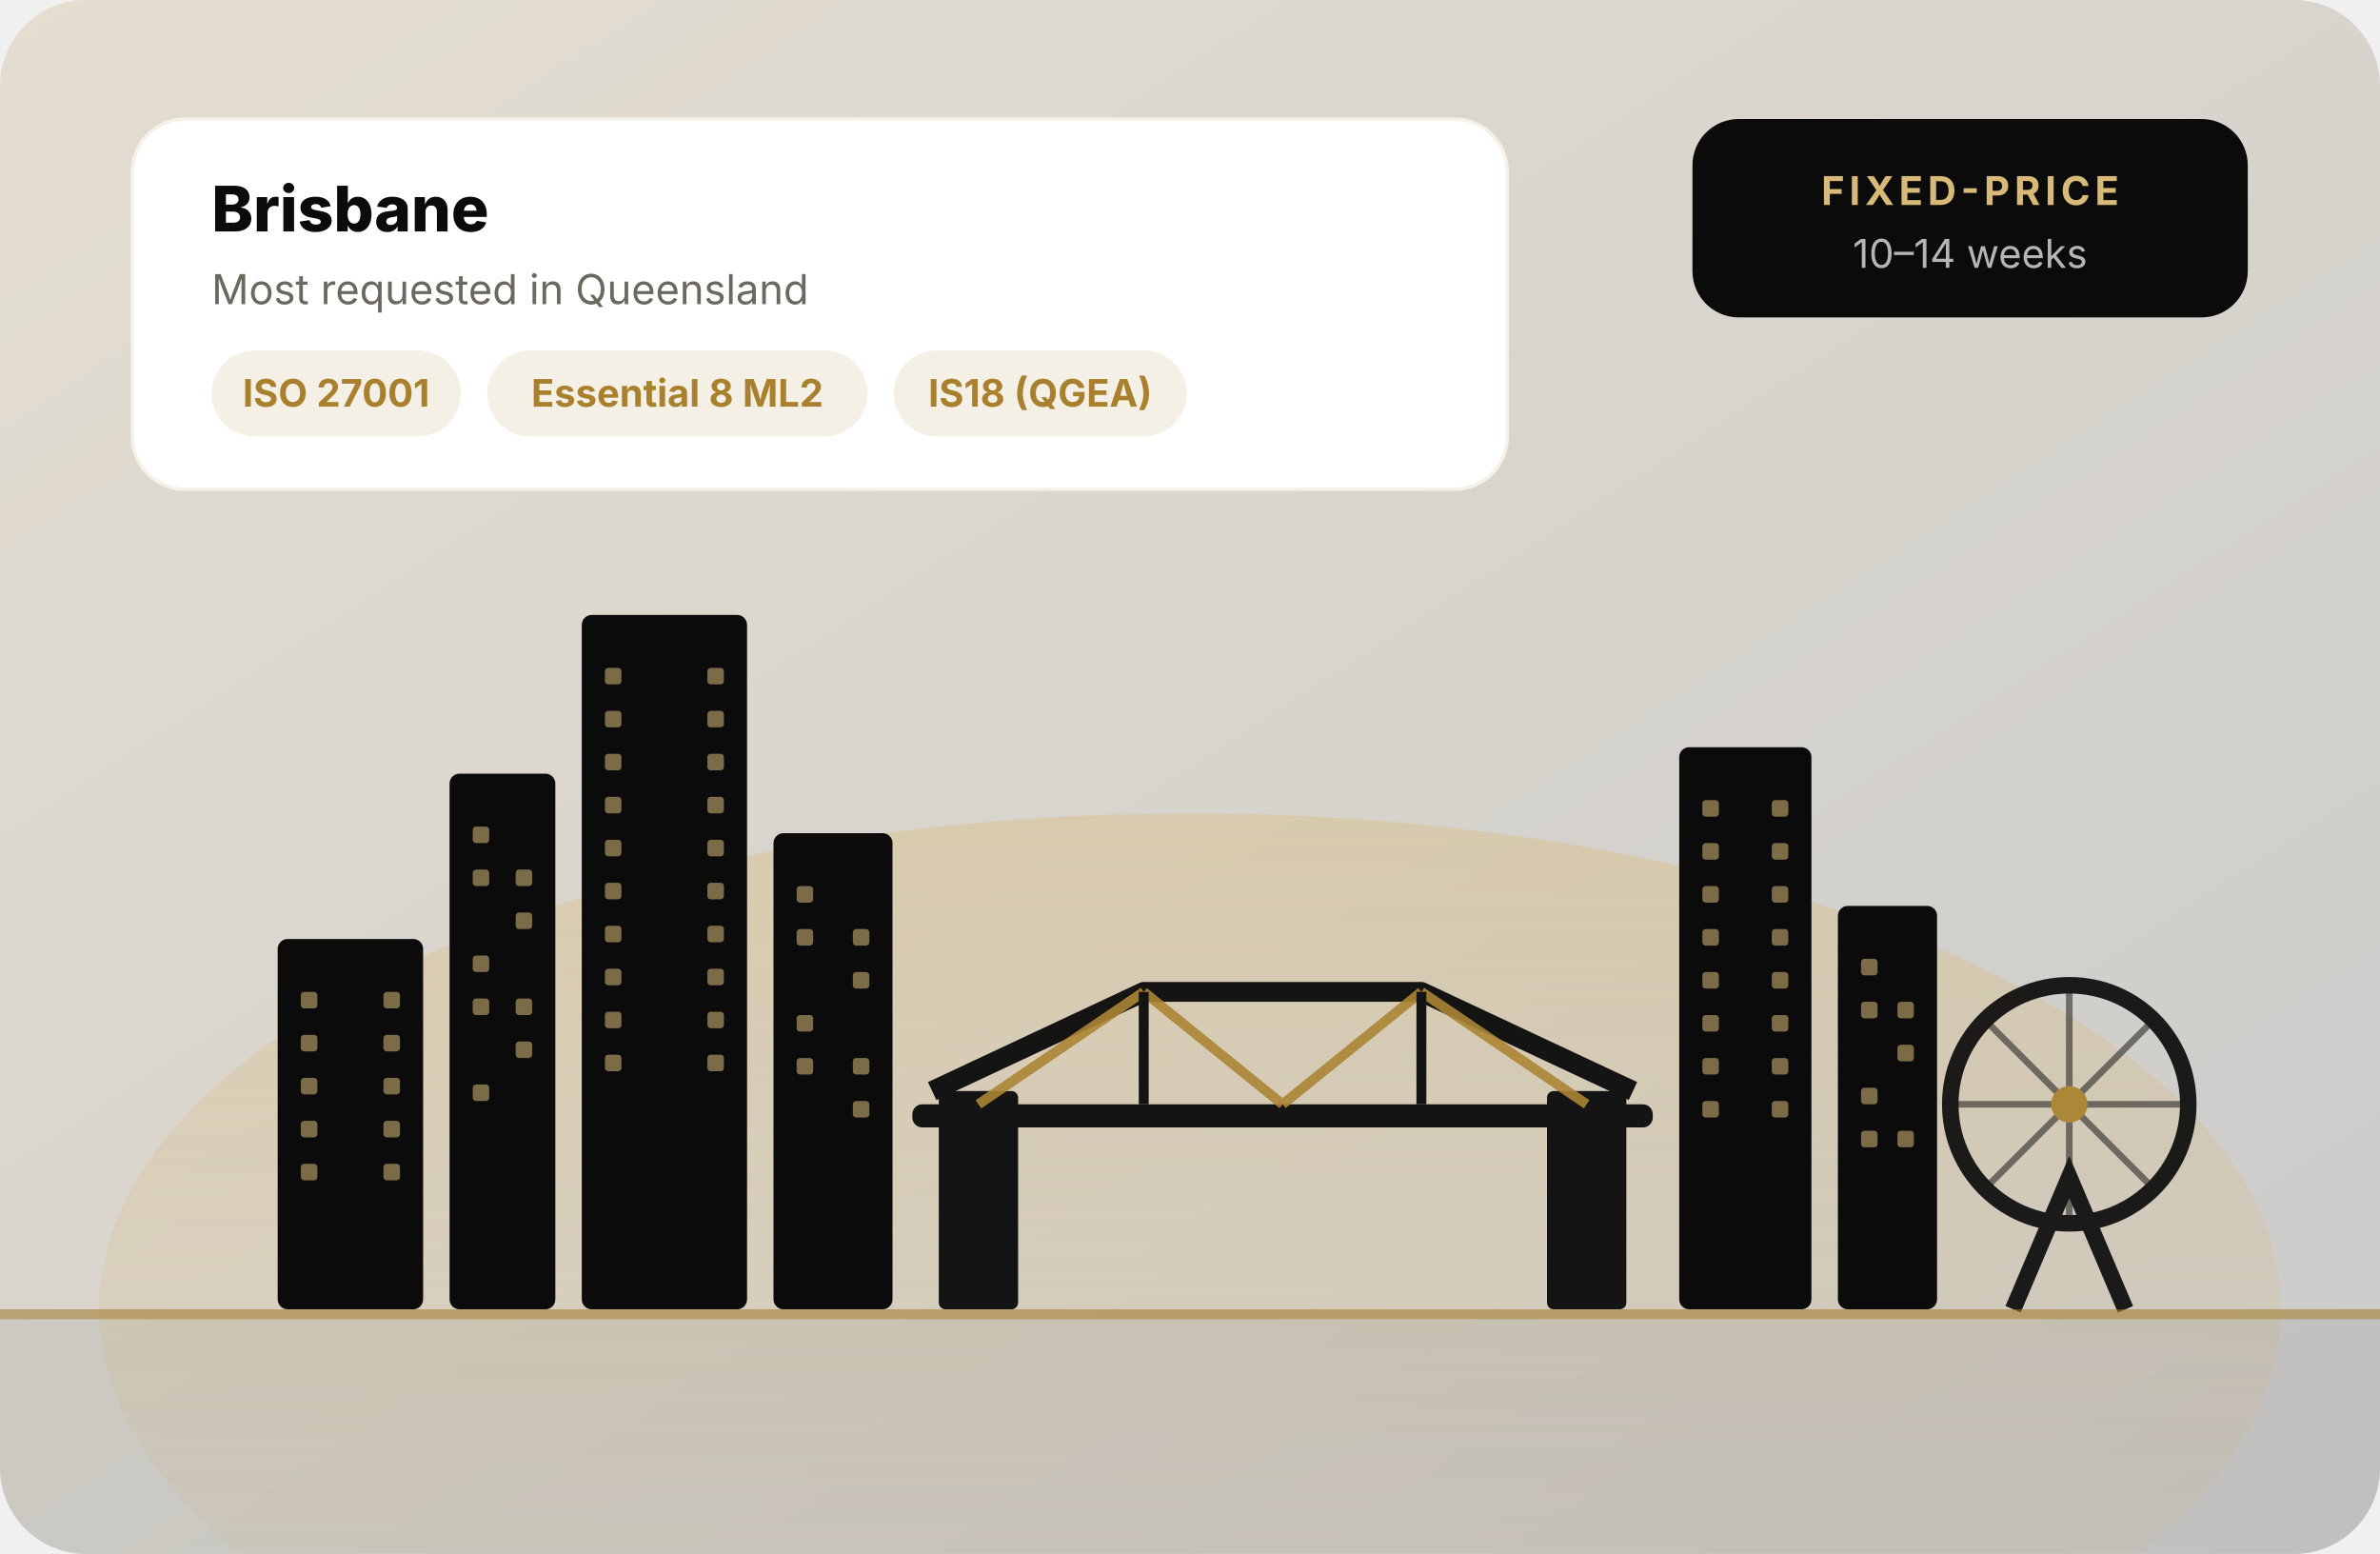
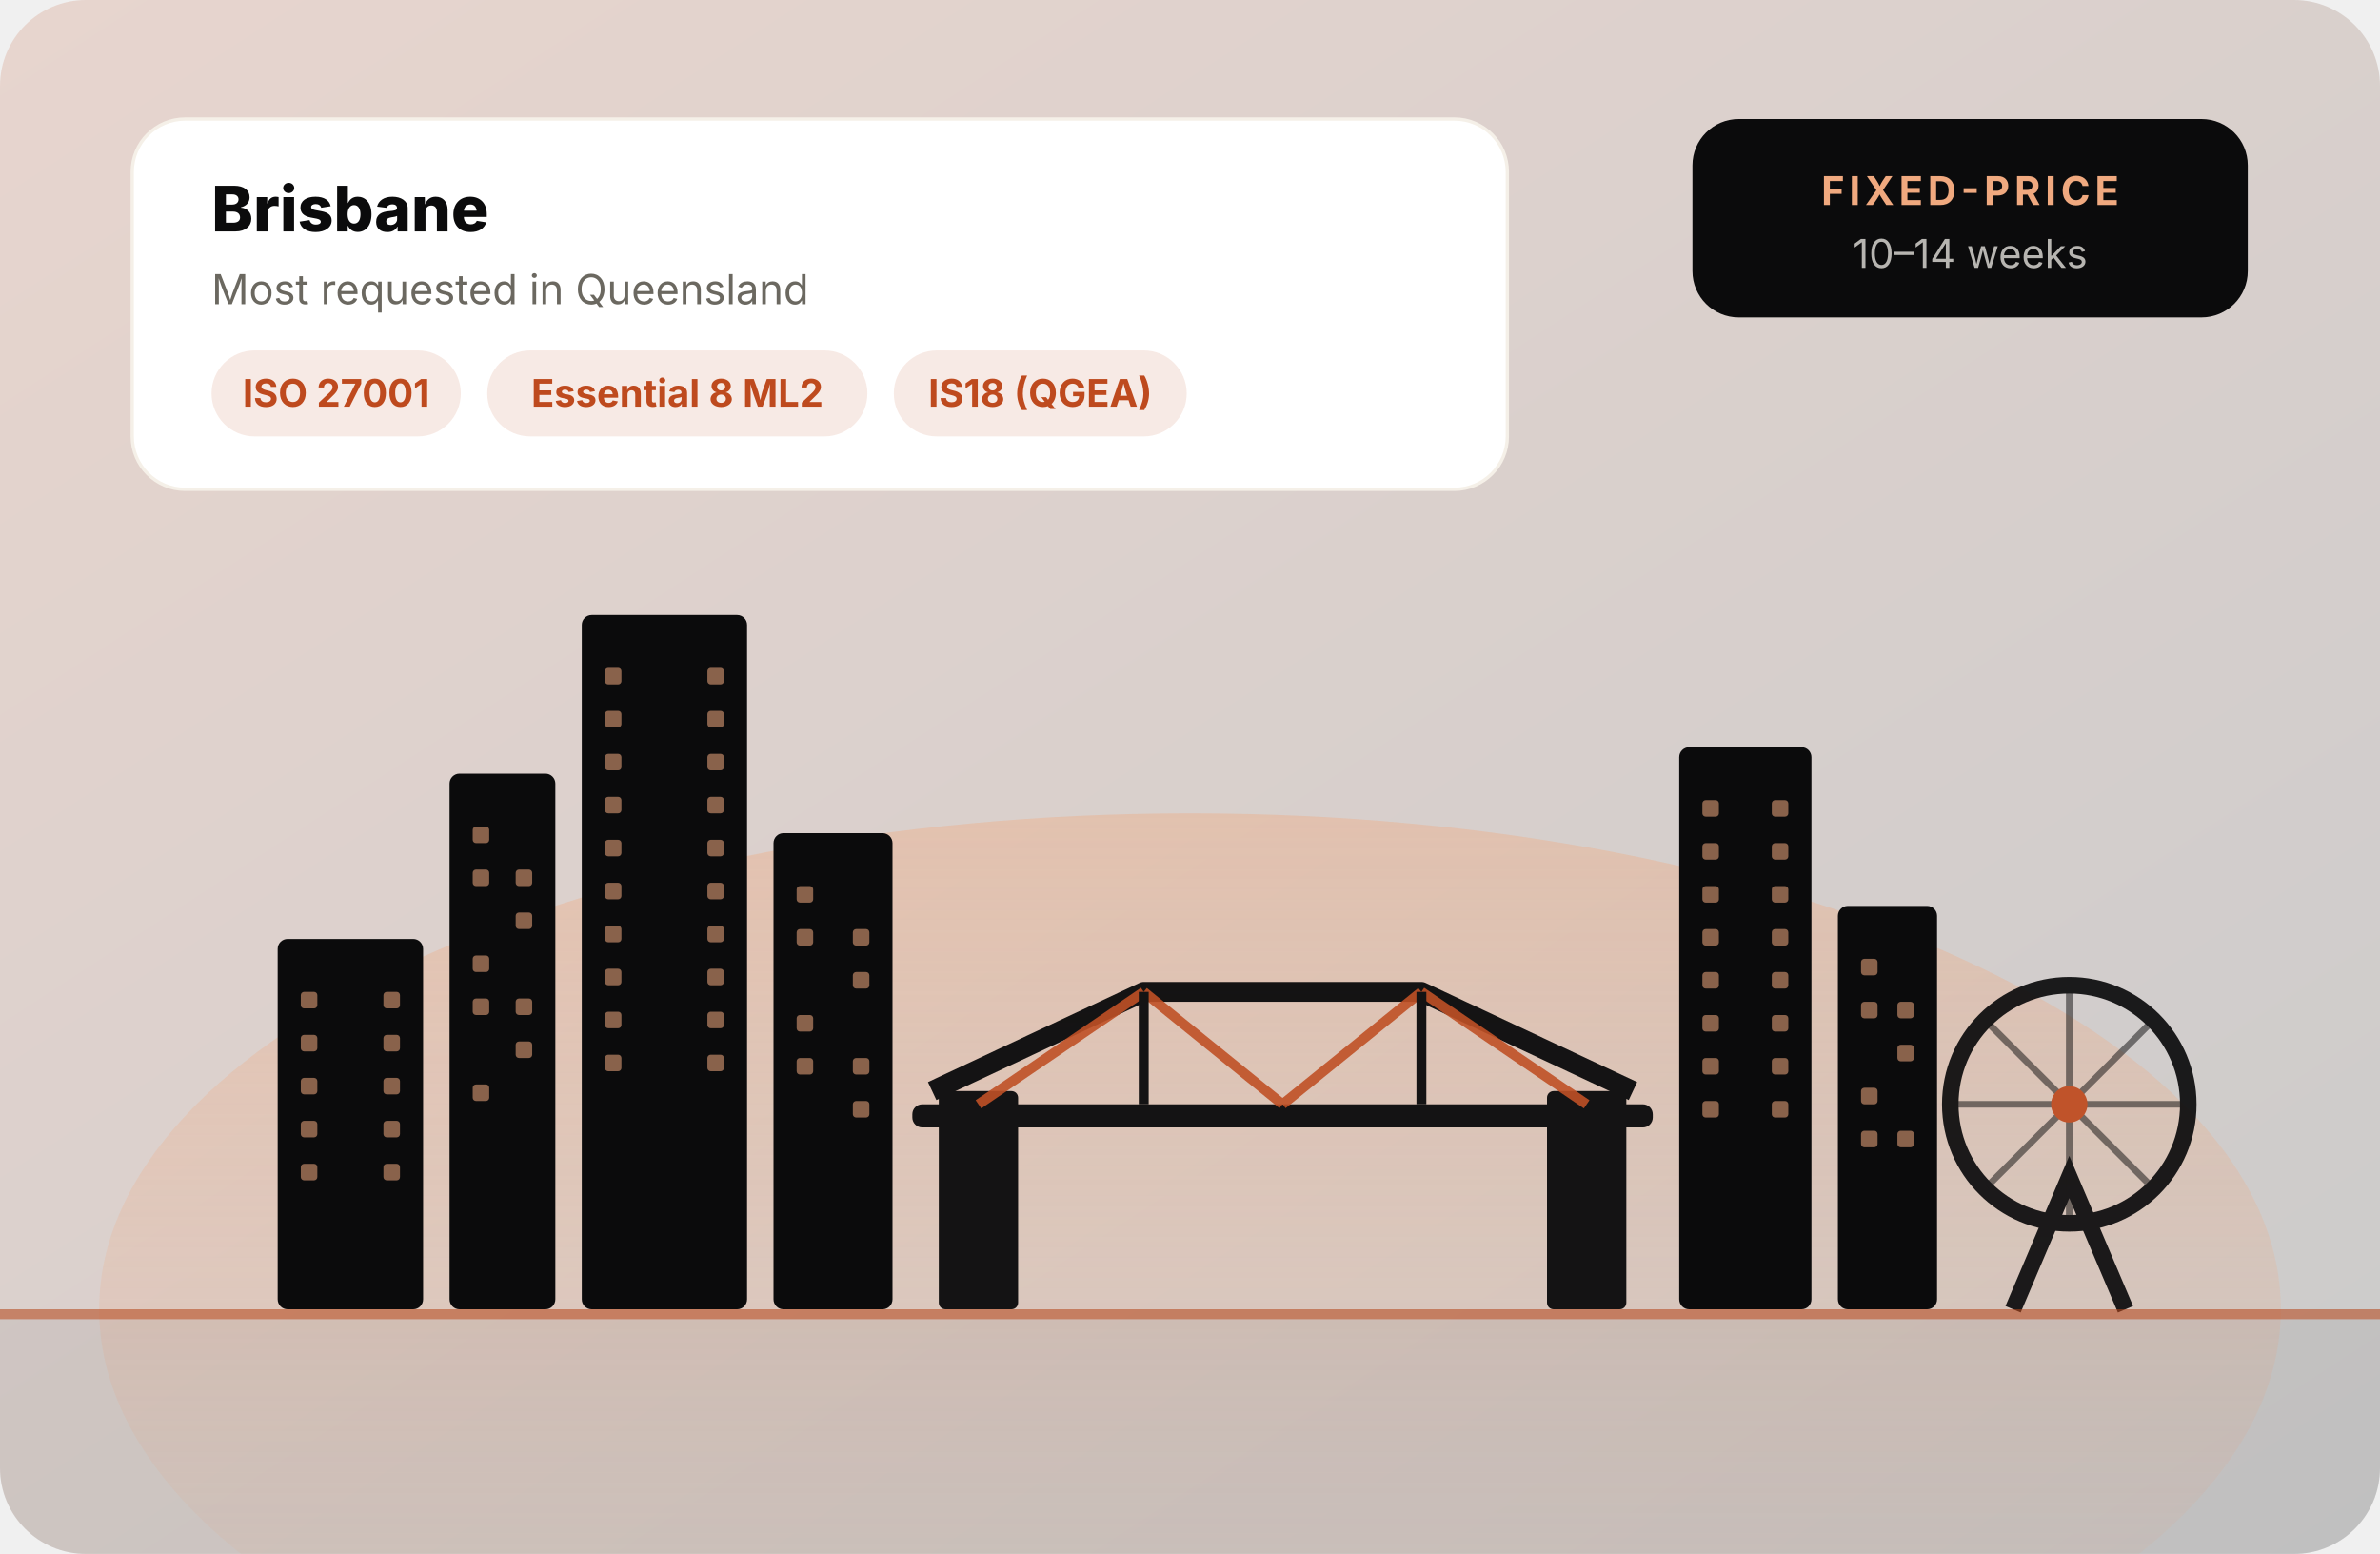
<svg xmlns="http://www.w3.org/2000/svg" viewBox="0 0 720 470" role="img" aria-labelledby="t-brisbane d-brisbane">
  <defs>
    <linearGradient id="bg-brisbane" x1="0" y1="0" x2="1" y2="1">
-       <stop offset="0" stop-color="#A9812E" stop-opacity=".16" />
+       <stop offset="0" stop-color="#BE4A1E" stop-opacity=".16" />
      <stop offset="1" stop-color="#0B0B0C" stop-opacity=".16" />
    </linearGradient>
    <linearGradient id="glow-brisbane" x1="0" y1="0" x2="0" y2="1">
-       <stop offset="0" stop-color="#D8BA78" stop-opacity=".38" />
-       <stop offset="1" stop-color="#D8BA78" stop-opacity="0" />
+       <stop offset="0" stop-color="#F0A97F" stop-opacity=".38" />
+       <stop offset="1" stop-color="#F0A97F" stop-opacity="0" />
    </linearGradient>
    <clipPath id="frame-brisbane">
      <rect width="720" height="470" rx="26" />
    </clipPath>
  </defs>
  <rect width="720" height="470" rx="26" fill="url(#bg-brisbane)" />
  <g clip-path="url(#frame-brisbane)">
    <ellipse cx="360" cy="396" rx="330" ry="150" fill="url(#glow-brisbane)" />
    <g font-family="Inter, system-ui, Segoe UI, Roboto, sans-serif">
      <rect x="84" y="284" width="44" height="112" rx="3" fill="#0B0B0C" opacity="1" />
-       <rect x="91.0" y="300" width="5" height="5" rx="1" fill="#D8BA78" opacity=".55" />
-       <rect x="116.0" y="300" width="5" height="5" rx="1" fill="#D8BA78" opacity=".55" />
-       <rect x="91.0" y="313" width="5" height="5" rx="1" fill="#D8BA78" opacity=".55" />
-       <rect x="116.0" y="313" width="5" height="5" rx="1" fill="#D8BA78" opacity=".55" />
-       <rect x="91.0" y="326" width="5" height="5" rx="1" fill="#D8BA78" opacity=".55" />
-       <rect x="116.0" y="326" width="5" height="5" rx="1" fill="#D8BA78" opacity=".55" />
-       <rect x="91.0" y="339" width="5" height="5" rx="1" fill="#D8BA78" opacity=".55" />
-       <rect x="116.0" y="339" width="5" height="5" rx="1" fill="#D8BA78" opacity=".55" />
-       <rect x="91.0" y="352" width="5" height="5" rx="1" fill="#D8BA78" opacity=".55" />
-       <rect x="116.0" y="352" width="5" height="5" rx="1" fill="#D8BA78" opacity=".55" />
+       <rect x="91.0" y="300" width="5" height="5" rx="1" fill="#F0A97F" opacity=".55" />
+       <rect x="116.0" y="300" width="5" height="5" rx="1" fill="#F0A97F" opacity=".55" />
+       <rect x="91.0" y="313" width="5" height="5" rx="1" fill="#F0A97F" opacity=".55" />
+       <rect x="116.0" y="313" width="5" height="5" rx="1" fill="#F0A97F" opacity=".55" />
+       <rect x="91.0" y="326" width="5" height="5" rx="1" fill="#F0A97F" opacity=".55" />
+       <rect x="116.0" y="326" width="5" height="5" rx="1" fill="#F0A97F" opacity=".55" />
+       <rect x="91.0" y="339" width="5" height="5" rx="1" fill="#F0A97F" opacity=".55" />
+       <rect x="116.0" y="339" width="5" height="5" rx="1" fill="#F0A97F" opacity=".55" />
+       <rect x="91.0" y="352" width="5" height="5" rx="1" fill="#F0A97F" opacity=".55" />
+       <rect x="116.0" y="352" width="5" height="5" rx="1" fill="#F0A97F" opacity=".55" />
      <rect x="136" y="234" width="32" height="162" rx="3" fill="#0B0B0C" opacity="1" />
-       <rect x="143.0" y="250" width="5" height="5" rx="1" fill="#D8BA78" opacity=".55" />
-       <rect x="143.0" y="263" width="5" height="5" rx="1" fill="#D8BA78" opacity=".55" />
-       <rect x="156.0" y="263" width="5" height="5" rx="1" fill="#D8BA78" opacity=".55" />
-       <rect x="156.0" y="276" width="5" height="5" rx="1" fill="#D8BA78" opacity=".55" />
-       <rect x="143.0" y="289" width="5" height="5" rx="1" fill="#D8BA78" opacity=".55" />
-       <rect x="143.0" y="302" width="5" height="5" rx="1" fill="#D8BA78" opacity=".55" />
-       <rect x="156.0" y="302" width="5" height="5" rx="1" fill="#D8BA78" opacity=".55" />
-       <rect x="156.0" y="315" width="5" height="5" rx="1" fill="#D8BA78" opacity=".55" />
-       <rect x="143.0" y="328" width="5" height="5" rx="1" fill="#D8BA78" opacity=".55" />
+       <rect x="143.0" y="250" width="5" height="5" rx="1" fill="#F0A97F" opacity=".55" />
+       <rect x="143.0" y="263" width="5" height="5" rx="1" fill="#F0A97F" opacity=".55" />
+       <rect x="156.0" y="263" width="5" height="5" rx="1" fill="#F0A97F" opacity=".55" />
+       <rect x="156.0" y="276" width="5" height="5" rx="1" fill="#F0A97F" opacity=".55" />
+       <rect x="143.0" y="289" width="5" height="5" rx="1" fill="#F0A97F" opacity=".55" />
+       <rect x="143.0" y="302" width="5" height="5" rx="1" fill="#F0A97F" opacity=".55" />
+       <rect x="156.0" y="302" width="5" height="5" rx="1" fill="#F0A97F" opacity=".55" />
+       <rect x="156.0" y="315" width="5" height="5" rx="1" fill="#F0A97F" opacity=".55" />
+       <rect x="143.0" y="328" width="5" height="5" rx="1" fill="#F0A97F" opacity=".55" />
      <rect x="176" y="186" width="50" height="210" rx="3" fill="#0B0B0C" opacity="1" />
-       <rect x="183.0" y="202" width="5" height="5" rx="1" fill="#D8BA78" opacity=".55" />
-       <rect x="214.0" y="202" width="5" height="5" rx="1" fill="#D8BA78" opacity=".55" />
-       <rect x="183.0" y="215" width="5" height="5" rx="1" fill="#D8BA78" opacity=".55" />
-       <rect x="214.0" y="215" width="5" height="5" rx="1" fill="#D8BA78" opacity=".55" />
-       <rect x="183.0" y="228" width="5" height="5" rx="1" fill="#D8BA78" opacity=".55" />
-       <rect x="214.0" y="228" width="5" height="5" rx="1" fill="#D8BA78" opacity=".55" />
-       <rect x="183.0" y="241" width="5" height="5" rx="1" fill="#D8BA78" opacity=".55" />
-       <rect x="214.0" y="241" width="5" height="5" rx="1" fill="#D8BA78" opacity=".55" />
-       <rect x="183.0" y="254" width="5" height="5" rx="1" fill="#D8BA78" opacity=".55" />
-       <rect x="214.0" y="254" width="5" height="5" rx="1" fill="#D8BA78" opacity=".55" />
-       <rect x="183.0" y="267" width="5" height="5" rx="1" fill="#D8BA78" opacity=".55" />
-       <rect x="214.0" y="267" width="5" height="5" rx="1" fill="#D8BA78" opacity=".55" />
-       <rect x="183.0" y="280" width="5" height="5" rx="1" fill="#D8BA78" opacity=".55" />
-       <rect x="214.0" y="280" width="5" height="5" rx="1" fill="#D8BA78" opacity=".55" />
-       <rect x="183.0" y="293" width="5" height="5" rx="1" fill="#D8BA78" opacity=".55" />
-       <rect x="214.0" y="293" width="5" height="5" rx="1" fill="#D8BA78" opacity=".55" />
-       <rect x="183.0" y="306" width="5" height="5" rx="1" fill="#D8BA78" opacity=".55" />
-       <rect x="214.0" y="306" width="5" height="5" rx="1" fill="#D8BA78" opacity=".55" />
-       <rect x="183.0" y="319" width="5" height="5" rx="1" fill="#D8BA78" opacity=".55" />
-       <rect x="214.0" y="319" width="5" height="5" rx="1" fill="#D8BA78" opacity=".55" />
+       <rect x="183.0" y="202" width="5" height="5" rx="1" fill="#F0A97F" opacity=".55" />
+       <rect x="214.0" y="202" width="5" height="5" rx="1" fill="#F0A97F" opacity=".55" />
+       <rect x="183.0" y="215" width="5" height="5" rx="1" fill="#F0A97F" opacity=".55" />
+       <rect x="214.0" y="215" width="5" height="5" rx="1" fill="#F0A97F" opacity=".55" />
+       <rect x="183.0" y="228" width="5" height="5" rx="1" fill="#F0A97F" opacity=".55" />
+       <rect x="214.0" y="228" width="5" height="5" rx="1" fill="#F0A97F" opacity=".55" />
+       <rect x="183.0" y="241" width="5" height="5" rx="1" fill="#F0A97F" opacity=".55" />
+       <rect x="214.0" y="241" width="5" height="5" rx="1" fill="#F0A97F" opacity=".55" />
+       <rect x="183.0" y="254" width="5" height="5" rx="1" fill="#F0A97F" opacity=".55" />
+       <rect x="214.0" y="254" width="5" height="5" rx="1" fill="#F0A97F" opacity=".55" />
+       <rect x="183.0" y="267" width="5" height="5" rx="1" fill="#F0A97F" opacity=".55" />
+       <rect x="214.0" y="267" width="5" height="5" rx="1" fill="#F0A97F" opacity=".55" />
+       <rect x="183.0" y="280" width="5" height="5" rx="1" fill="#F0A97F" opacity=".55" />
+       <rect x="214.0" y="280" width="5" height="5" rx="1" fill="#F0A97F" opacity=".55" />
+       <rect x="183.0" y="293" width="5" height="5" rx="1" fill="#F0A97F" opacity=".55" />
+       <rect x="214.0" y="293" width="5" height="5" rx="1" fill="#F0A97F" opacity=".55" />
+       <rect x="183.0" y="306" width="5" height="5" rx="1" fill="#F0A97F" opacity=".55" />
+       <rect x="214.0" y="306" width="5" height="5" rx="1" fill="#F0A97F" opacity=".55" />
+       <rect x="183.0" y="319" width="5" height="5" rx="1" fill="#F0A97F" opacity=".55" />
+       <rect x="214.0" y="319" width="5" height="5" rx="1" fill="#F0A97F" opacity=".55" />
      <rect x="234" y="252" width="36" height="144" rx="3" fill="#0B0B0C" opacity="1" />
-       <rect x="241.0" y="268" width="5" height="5" rx="1" fill="#D8BA78" opacity=".55" />
-       <rect x="241.0" y="281" width="5" height="5" rx="1" fill="#D8BA78" opacity=".55" />
-       <rect x="258.0" y="281" width="5" height="5" rx="1" fill="#D8BA78" opacity=".55" />
-       <rect x="258.0" y="294" width="5" height="5" rx="1" fill="#D8BA78" opacity=".55" />
-       <rect x="241.0" y="307" width="5" height="5" rx="1" fill="#D8BA78" opacity=".55" />
-       <rect x="241.0" y="320" width="5" height="5" rx="1" fill="#D8BA78" opacity=".55" />
-       <rect x="258.0" y="320" width="5" height="5" rx="1" fill="#D8BA78" opacity=".55" />
-       <rect x="258.0" y="333" width="5" height="5" rx="1" fill="#D8BA78" opacity=".55" />
+       <rect x="241.0" y="268" width="5" height="5" rx="1" fill="#F0A97F" opacity=".55" />
+       <rect x="241.0" y="281" width="5" height="5" rx="1" fill="#F0A97F" opacity=".55" />
+       <rect x="258.0" y="281" width="5" height="5" rx="1" fill="#F0A97F" opacity=".55" />
+       <rect x="258.0" y="294" width="5" height="5" rx="1" fill="#F0A97F" opacity=".55" />
+       <rect x="241.0" y="307" width="5" height="5" rx="1" fill="#F0A97F" opacity=".55" />
+       <rect x="241.0" y="320" width="5" height="5" rx="1" fill="#F0A97F" opacity=".55" />
+       <rect x="258.0" y="320" width="5" height="5" rx="1" fill="#F0A97F" opacity=".55" />
+       <rect x="258.0" y="333" width="5" height="5" rx="1" fill="#F0A97F" opacity=".55" />
      <g opacity=".95">
        <rect x="284" y="330" width="24" height="66" rx="2" fill="#0B0B0C" />
        <rect x="468" y="330" width="24" height="66" rx="2" fill="#0B0B0C" />
        <path d="M282 330 L346 300 L430 300 L494 330" fill="none" stroke="#0B0B0C" stroke-width="6" stroke-linejoin="round" />
        <rect x="276" y="334" width="224" height="7" rx="3" fill="#0B0B0C" />
-         <path d="M296 334 L346 300 M346 300 L388 334                M388 334 L430 300 M430 300 L480 334" stroke="#A9812E" stroke-width="3" opacity=".9" />
+         <path d="M296 334 L346 300 M346 300 L388 334                M388 334 L430 300 M430 300 L480 334" stroke="#BE4A1E" stroke-width="3" opacity=".9" />
        <path d="M346 300 V334 M430 300 V334" stroke="#0B0B0C" stroke-width="3" />
      </g>
      <rect x="508" y="226" width="40" height="170" rx="3" fill="#0B0B0C" opacity="1" />
-       <rect x="515.0" y="242" width="5" height="5" rx="1" fill="#D8BA78" opacity=".55" />
-       <rect x="536.0" y="242" width="5" height="5" rx="1" fill="#D8BA78" opacity=".55" />
-       <rect x="515.0" y="255" width="5" height="5" rx="1" fill="#D8BA78" opacity=".55" />
-       <rect x="536.0" y="255" width="5" height="5" rx="1" fill="#D8BA78" opacity=".55" />
-       <rect x="515.0" y="268" width="5" height="5" rx="1" fill="#D8BA78" opacity=".55" />
-       <rect x="536.0" y="268" width="5" height="5" rx="1" fill="#D8BA78" opacity=".55" />
-       <rect x="515.0" y="281" width="5" height="5" rx="1" fill="#D8BA78" opacity=".55" />
-       <rect x="536.0" y="281" width="5" height="5" rx="1" fill="#D8BA78" opacity=".55" />
-       <rect x="515.0" y="294" width="5" height="5" rx="1" fill="#D8BA78" opacity=".55" />
-       <rect x="536.0" y="294" width="5" height="5" rx="1" fill="#D8BA78" opacity=".55" />
-       <rect x="515.0" y="307" width="5" height="5" rx="1" fill="#D8BA78" opacity=".55" />
-       <rect x="536.0" y="307" width="5" height="5" rx="1" fill="#D8BA78" opacity=".55" />
-       <rect x="515.0" y="320" width="5" height="5" rx="1" fill="#D8BA78" opacity=".55" />
-       <rect x="536.0" y="320" width="5" height="5" rx="1" fill="#D8BA78" opacity=".55" />
-       <rect x="515.0" y="333" width="5" height="5" rx="1" fill="#D8BA78" opacity=".55" />
-       <rect x="536.0" y="333" width="5" height="5" rx="1" fill="#D8BA78" opacity=".55" />
+       <rect x="515.0" y="242" width="5" height="5" rx="1" fill="#F0A97F" opacity=".55" />
+       <rect x="536.0" y="242" width="5" height="5" rx="1" fill="#F0A97F" opacity=".55" />
+       <rect x="515.0" y="255" width="5" height="5" rx="1" fill="#F0A97F" opacity=".55" />
+       <rect x="536.0" y="255" width="5" height="5" rx="1" fill="#F0A97F" opacity=".55" />
+       <rect x="515.0" y="268" width="5" height="5" rx="1" fill="#F0A97F" opacity=".55" />
+       <rect x="536.0" y="268" width="5" height="5" rx="1" fill="#F0A97F" opacity=".55" />
+       <rect x="515.0" y="281" width="5" height="5" rx="1" fill="#F0A97F" opacity=".55" />
+       <rect x="536.0" y="281" width="5" height="5" rx="1" fill="#F0A97F" opacity=".55" />
+       <rect x="515.0" y="294" width="5" height="5" rx="1" fill="#F0A97F" opacity=".55" />
+       <rect x="536.0" y="294" width="5" height="5" rx="1" fill="#F0A97F" opacity=".55" />
+       <rect x="515.0" y="307" width="5" height="5" rx="1" fill="#F0A97F" opacity=".55" />
+       <rect x="536.0" y="307" width="5" height="5" rx="1" fill="#F0A97F" opacity=".55" />
+       <rect x="515.0" y="320" width="5" height="5" rx="1" fill="#F0A97F" opacity=".55" />
+       <rect x="536.0" y="320" width="5" height="5" rx="1" fill="#F0A97F" opacity=".55" />
+       <rect x="515.0" y="333" width="5" height="5" rx="1" fill="#F0A97F" opacity=".55" />
+       <rect x="536.0" y="333" width="5" height="5" rx="1" fill="#F0A97F" opacity=".55" />
      <rect x="556" y="274" width="30" height="122" rx="3" fill="#0B0B0C" opacity="1" />
-       <rect x="563.0" y="290" width="5" height="5" rx="1" fill="#D8BA78" opacity=".55" />
-       <rect x="563.0" y="303" width="5" height="5" rx="1" fill="#D8BA78" opacity=".55" />
-       <rect x="574.0" y="303" width="5" height="5" rx="1" fill="#D8BA78" opacity=".55" />
-       <rect x="574.0" y="316" width="5" height="5" rx="1" fill="#D8BA78" opacity=".55" />
-       <rect x="563.0" y="329" width="5" height="5" rx="1" fill="#D8BA78" opacity=".55" />
-       <rect x="563.0" y="342" width="5" height="5" rx="1" fill="#D8BA78" opacity=".55" />
-       <rect x="574.0" y="342" width="5" height="5" rx="1" fill="#D8BA78" opacity=".55" />
+       <rect x="563.0" y="290" width="5" height="5" rx="1" fill="#F0A97F" opacity=".55" />
+       <rect x="563.0" y="303" width="5" height="5" rx="1" fill="#F0A97F" opacity=".55" />
+       <rect x="574.0" y="303" width="5" height="5" rx="1" fill="#F0A97F" opacity=".55" />
+       <rect x="574.0" y="316" width="5" height="5" rx="1" fill="#F0A97F" opacity=".55" />
+       <rect x="563.0" y="329" width="5" height="5" rx="1" fill="#F0A97F" opacity=".55" />
+       <rect x="563.0" y="342" width="5" height="5" rx="1" fill="#F0A97F" opacity=".55" />
+       <rect x="574.0" y="342" width="5" height="5" rx="1" fill="#F0A97F" opacity=".55" />
      <g transform="translate(626,334)" opacity=".92">
        <path d="M-17 62 L0 22 L17 62" fill="none" stroke="#0B0B0C" stroke-width="5" />
        <circle r="36" fill="none" stroke="#0B0B0C" stroke-width="5" />
        <path d="M0 -36 V36 M-36 0 H36 M-25 -25 L25 25 M25 -25 L-25 25" stroke="#0B0B0C" stroke-width="2" opacity=".55" />
-         <circle r="5.5" fill="#A9812E" />
+         <circle r="5.5" fill="#BE4A1E" />
      </g>
    </g>
    <rect x="0" y="396" width="720" height="74" fill="#0B0B0C" opacity=".06" />
-     <rect x="0" y="396" width="720" height="3" fill="#A9812E" opacity=".55" />
+     <rect x="0" y="396" width="720" height="3" fill="#BE4A1E" opacity=".55" />
  </g>
  <g font-family="Inter, system-ui, Segoe UI, Roboto, sans-serif">
    <rect x="40" y="36" width="416" height="112" rx="16" fill="#ffffff" stroke="#F5F0E8" />
    <text x="64" y="70" font-size="19" font-weight="800" fill="#0B0B0C">Brisbane</text>
    <text x="64" y="92" font-size="12.5" fill="#6B6860">Most requested in Queensland</text>
    <g transform="translate(64,106)">
      <g transform="translate(0.0,0)">
-         <rect width="75.4" height="26" rx="13" fill="#A9812E" opacity=".12" />
-         <text x="37.7" y="17" text-anchor="middle" font-size="11.5" font-weight="700" fill="#A9812E">ISO 27001</text>
+         <rect width="75.4" height="26" rx="13" fill="#BE4A1E" opacity=".12" />
+         <text x="37.7" y="17" text-anchor="middle" font-size="11.5" font-weight="700" fill="#BE4A1E">ISO 27001</text>
      </g>
      <g transform="translate(83.4,0)">
-         <rect width="115.0" height="26" rx="13" fill="#A9812E" opacity=".12" />
-         <text x="57.5" y="17" text-anchor="middle" font-size="11.5" font-weight="700" fill="#A9812E">Essential 8 ML2</text>
+         <rect width="115.0" height="26" rx="13" fill="#BE4A1E" opacity=".12" />
+         <text x="57.5" y="17" text-anchor="middle" font-size="11.5" font-weight="700" fill="#BE4A1E">Essential 8 ML2</text>
      </g>
      <g transform="translate(206.4,0)">
-         <rect width="88.6" height="26" rx="13" fill="#A9812E" opacity=".12" />
-         <text x="44.3" y="17" text-anchor="middle" font-size="11.5" font-weight="700" fill="#A9812E">IS18 (QGEA)</text>
+         <rect width="88.6" height="26" rx="13" fill="#BE4A1E" opacity=".12" />
+         <text x="44.3" y="17" text-anchor="middle" font-size="11.5" font-weight="700" fill="#BE4A1E">IS18 (QGEA)</text>
      </g>
    </g>
  </g>
  <g font-family="Inter, system-ui, Segoe UI, Roboto, sans-serif">
    <rect x="512" y="36" width="168" height="60" rx="14" fill="#0B0B0C" />
-     <text x="596" y="62" text-anchor="middle" font-size="12" font-weight="700" fill="#D8BA78" letter-spacing="1.4">FIXED-PRICE</text>
+     <text x="596" y="62" text-anchor="middle" font-size="12" font-weight="700" fill="#F0A97F" letter-spacing="1.4">FIXED-PRICE</text>
    <text x="596" y="81" text-anchor="middle" font-size="12" fill="#FAF7F1" opacity=".72">10–14 weeks</text>
  </g>
</svg>
